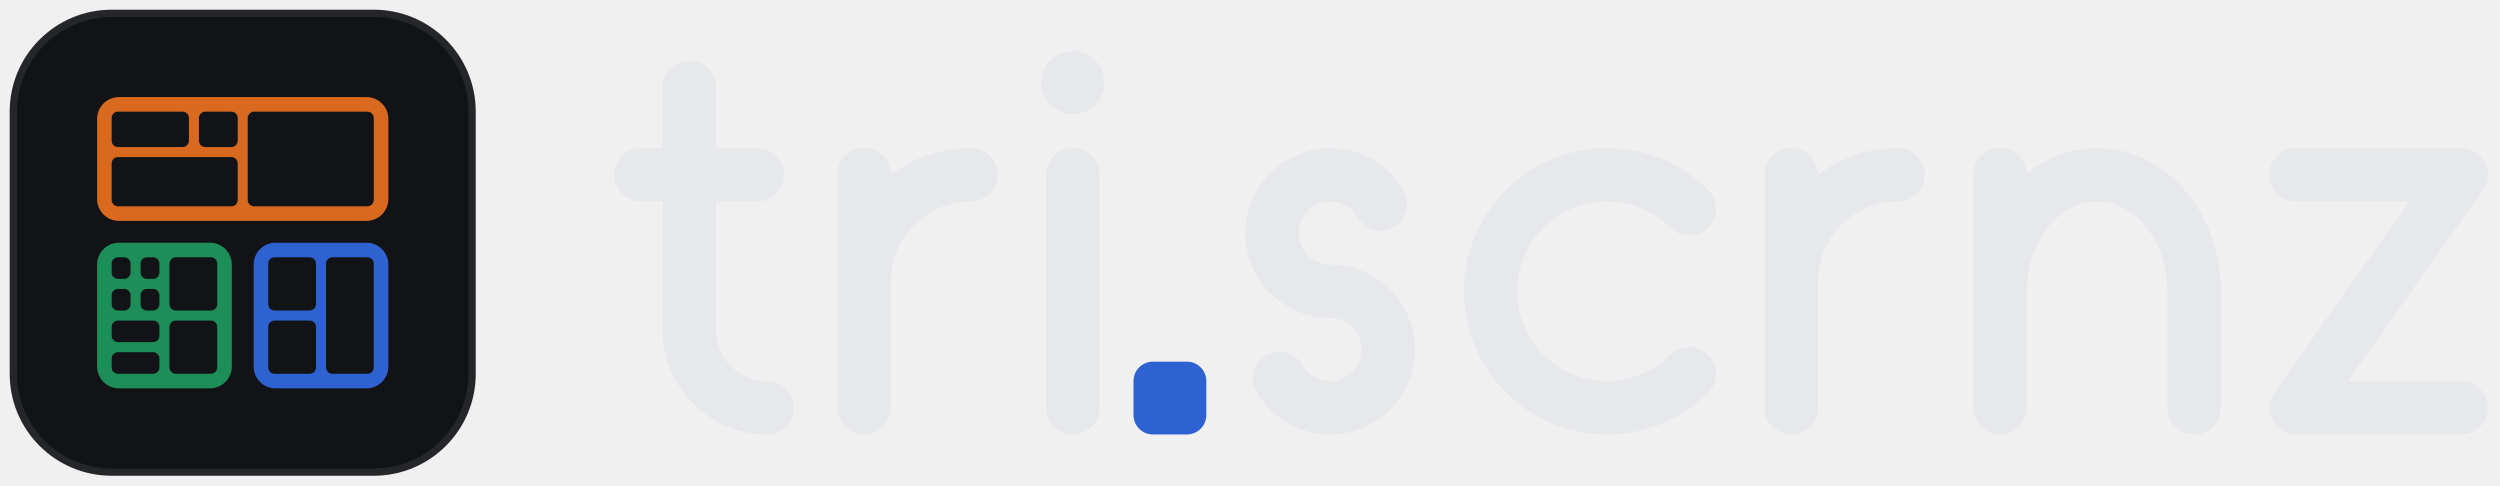
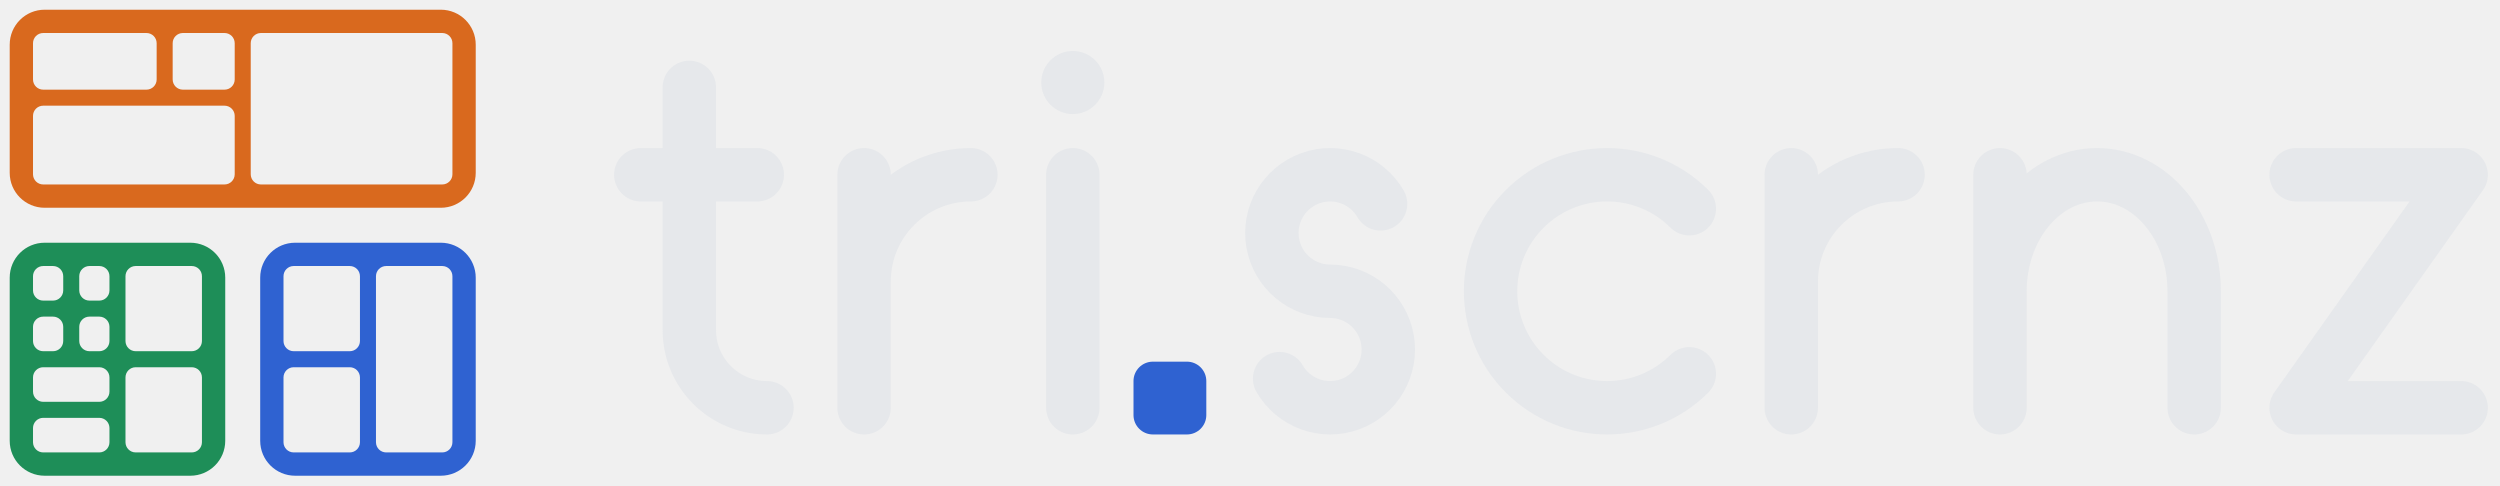
<svg xmlns="http://www.w3.org/2000/svg" viewBox="-2 16 515 100">
-   <g transform="translate(0 18) scale(0.1875)">
-     <rect width="512" height="512" rx="112" fill="#111317" />
-     <rect x="4" y="4" width="504" height="504" rx="108" fill="none" stroke="#fff" stroke-opacity="0.08" stroke-width="8" />
-     <rect x="96" y="96" width="320" height="136" rx="24" fill="#d9691e" />
-     <rect x="112" y="112" width="84.9" height="38.9" rx="7" fill="#111317" />
-     <rect x="207.9" y="112" width="42.6" height="38.9" rx="7" fill="#111317" />
-     <rect x="112" y="161.9" width="138.5" height="54.1" rx="7" fill="#111317" />
-     <rect x="261.5" y="112" width="138.5" height="104" rx="7" fill="#111317" />
-     <rect x="96" y="256" width="148" height="160" rx="24" fill="#1e8e58" />
-     <rect x="112" y="272" width="20.75" height="23.75" rx="7" fill="#111317" />
-     <rect x="143.75" y="272" width="20.75" height="23.75" rx="7" fill="#111317" />
-     <rect x="112" y="306.75" width="20.75" height="23.75" rx="7" fill="#111317" />
-     <rect x="143.75" y="306.75" width="20.75" height="23.75" rx="7" fill="#111317" />
-     <rect x="175.5" y="272" width="52.5" height="58.5" rx="7" fill="#111317" />
-     <rect x="112" y="341.5" width="52.5" height="23.75" rx="7" fill="#111317" />
-     <rect x="112" y="376.25" width="52.5" height="23.75" rx="7" fill="#111317" />
-     <rect x="175.5" y="341.5" width="52.5" height="58.5" rx="7" fill="#111317" />
-     <rect x="268" y="256" width="148" height="160" rx="24" fill="#2f62d1" />
-     <rect x="284" y="272" width="52.5" height="58.5" rx="7" fill="#111317" />
-     <rect x="347.5" y="272" width="52.5" height="128" rx="7" fill="#111317" />
-     <rect x="284" y="341.5" width="52.5" height="58.5" rx="7" fill="#111317" />
+   <g transform="translate(0 18) scale(0.3) translate(-96 -96)">
+     <path fill="#d9691e" fill-rule="evenodd" d="M120 96H392A24 24 0 0 1 416 120V208A24 24 0 0 1 392 232H120A24 24 0 0 1 96 208V120A24 24 0 0 1 120 96ZM119 112H189.9A7 7 0 0 1 196.9 119V143.9A7 7 0 0 1 189.9 150.9H119A7 7 0 0 1 112 143.9V119A7 7 0 0 1 119 112ZM214.9 112H243.5A7 7 0 0 1 250.5 119V143.9A7 7 0 0 1 243.5 150.9H214.9A7 7 0 0 1 207.9 143.9V119A7 7 0 0 1 214.9 112ZM119 161.9H243.5A7 7 0 0 1 250.5 168.9V209A7 7 0 0 1 243.5 216H119A7 7 0 0 1 112 209V168.9A7 7 0 0 1 119 161.9ZM268.5 112H393A7 7 0 0 1 400 119V209A7 7 0 0 1 393 216H268.5A7 7 0 0 1 261.5 209V119A7 7 0 0 1 268.5 112Z" />
+     <path fill="#1e8e58" fill-rule="evenodd" d="M120 256H220A24 24 0 0 1 244 280V392A24 24 0 0 1 220 416H120A24 24 0 0 1 96 392V280A24 24 0 0 1 120 256ZM119 272H125.75A7 7 0 0 1 132.75 279V288.75A7 7 0 0 1 125.75 295.75H119A7 7 0 0 1 112 288.75V279A7 7 0 0 1 119 272ZM150.75 272H157.5A7 7 0 0 1 164.5 279V288.75A7 7 0 0 1 157.5 295.75H150.75A7 7 0 0 1 143.75 288.75V279A7 7 0 0 1 150.75 272ZM119 306.75H125.75A7 7 0 0 1 132.75 313.75V323.5A7 7 0 0 1 125.75 330.5H119A7 7 0 0 1 112 323.5V313.75A7 7 0 0 1 119 306.75ZM150.75 306.75H157.5A7 7 0 0 1 164.5 313.75V323.5A7 7 0 0 1 157.5 330.5H150.75A7 7 0 0 1 143.75 323.5V313.75A7 7 0 0 1 150.75 306.75ZM182.5 272H221A7 7 0 0 1 228 279V323.5A7 7 0 0 1 221 330.5H182.5A7 7 0 0 1 175.5 323.5V279A7 7 0 0 1 182.5 272ZM119 341.5H157.5A7 7 0 0 1 164.5 348.5V358.25A7 7 0 0 1 157.5 365.25H119A7 7 0 0 1 112 358.25V348.5A7 7 0 0 1 119 341.5ZM119 376.25H157.5A7 7 0 0 1 164.5 383.25V393A7 7 0 0 1 157.5 400H119A7 7 0 0 1 112 393V383.25A7 7 0 0 1 119 376.25ZM182.5 341.5H221A7 7 0 0 1 228 348.5V393A7 7 0 0 1 221 400H182.5A7 7 0 0 1 175.5 393V348.5A7 7 0 0 1 182.5 341.5Z" />
+     <path fill="#2f62d1" fill-rule="evenodd" d="M292 256H392A24 24 0 0 1 416 280V392A24 24 0 0 1 392 416H292A24 24 0 0 1 268 392V280A24 24 0 0 1 292 256ZM291 272H329.5A7 7 0 0 1 336.5 279V323.5A7 7 0 0 1 329.5 330.5H291A7 7 0 0 1 284 323.5V279A7 7 0 0 1 291 272ZM354.5 272H393A7 7 0 0 1 400 279V393A7 7 0 0 1 393 400H354.5A7 7 0 0 1 347.5 393V279A7 7 0 0 1 354.5 272ZM291 341.5H329.5A7 7 0 0 1 336.5 348.5V393A7 7 0 0 1 329.5 400H291A7 7 0 0 1 284 393V348.5A7 7 0 0 1 291 341.5Z" />
  </g>
  <g transform="translate(124 0)">
    <g fill="none" stroke="#e6e8eb" stroke-width="11" stroke-linecap="round" stroke-linejoin="round">
      <path d="M6 52H30M16 34V84A16 16 0 0 0 32 100" />
      <path d="M52 100V52M52 74A22 22 0 0 1 74 52" />
      <path d="M95 100V52" />
      <path d="M158.4 58A12 12 0 1 0 148 76A12 12 0 1 1 137.6 94" />
      <path d="M222 59A24 24 0 1 0 222 93" />
      <path d="M243 100V52M243 74A22 22 0 0 1 265 52" />
      <path d="M286 100V52M286 76A20 24 0 0 1 326 76V100" />
      <path d="M347 52H381L347 100H381" />
    </g>
    <circle cx="95" cy="33" r="6.5" fill="#e6e8eb" />
    <rect x="107.5" y="90.5" width="15" height="15" rx="4" fill="#2f62d1" />
  </g>
</svg>
